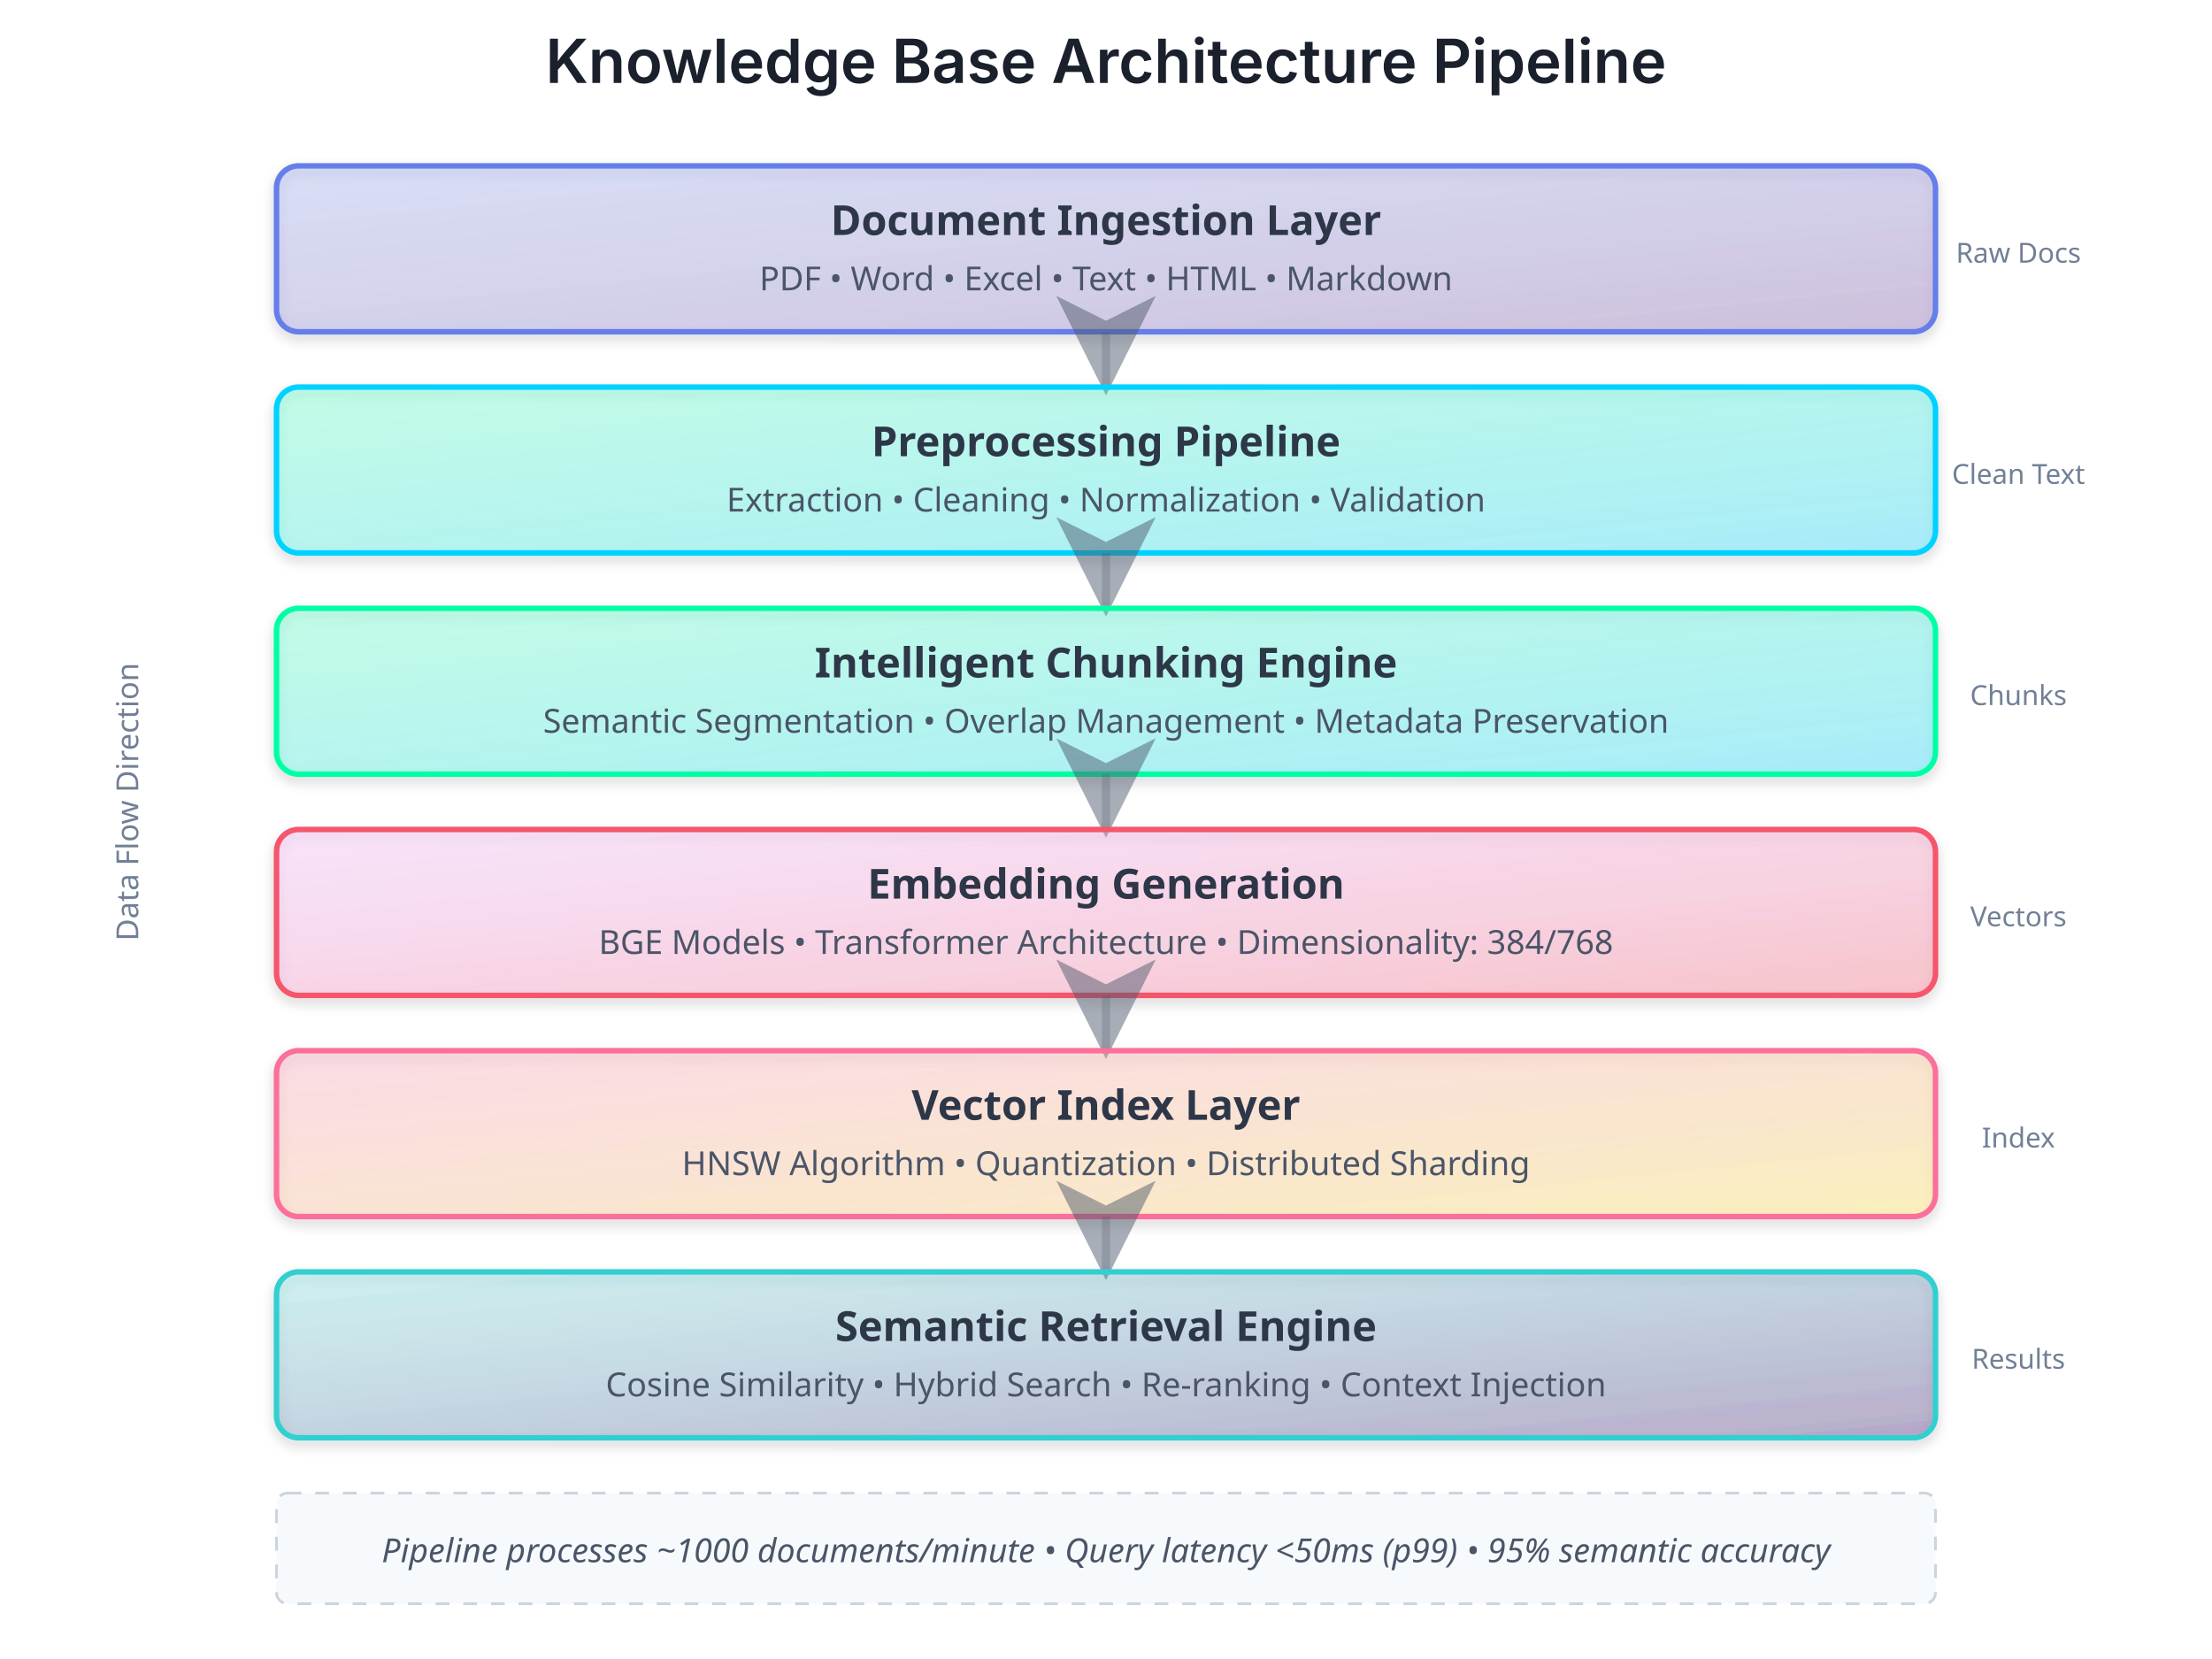
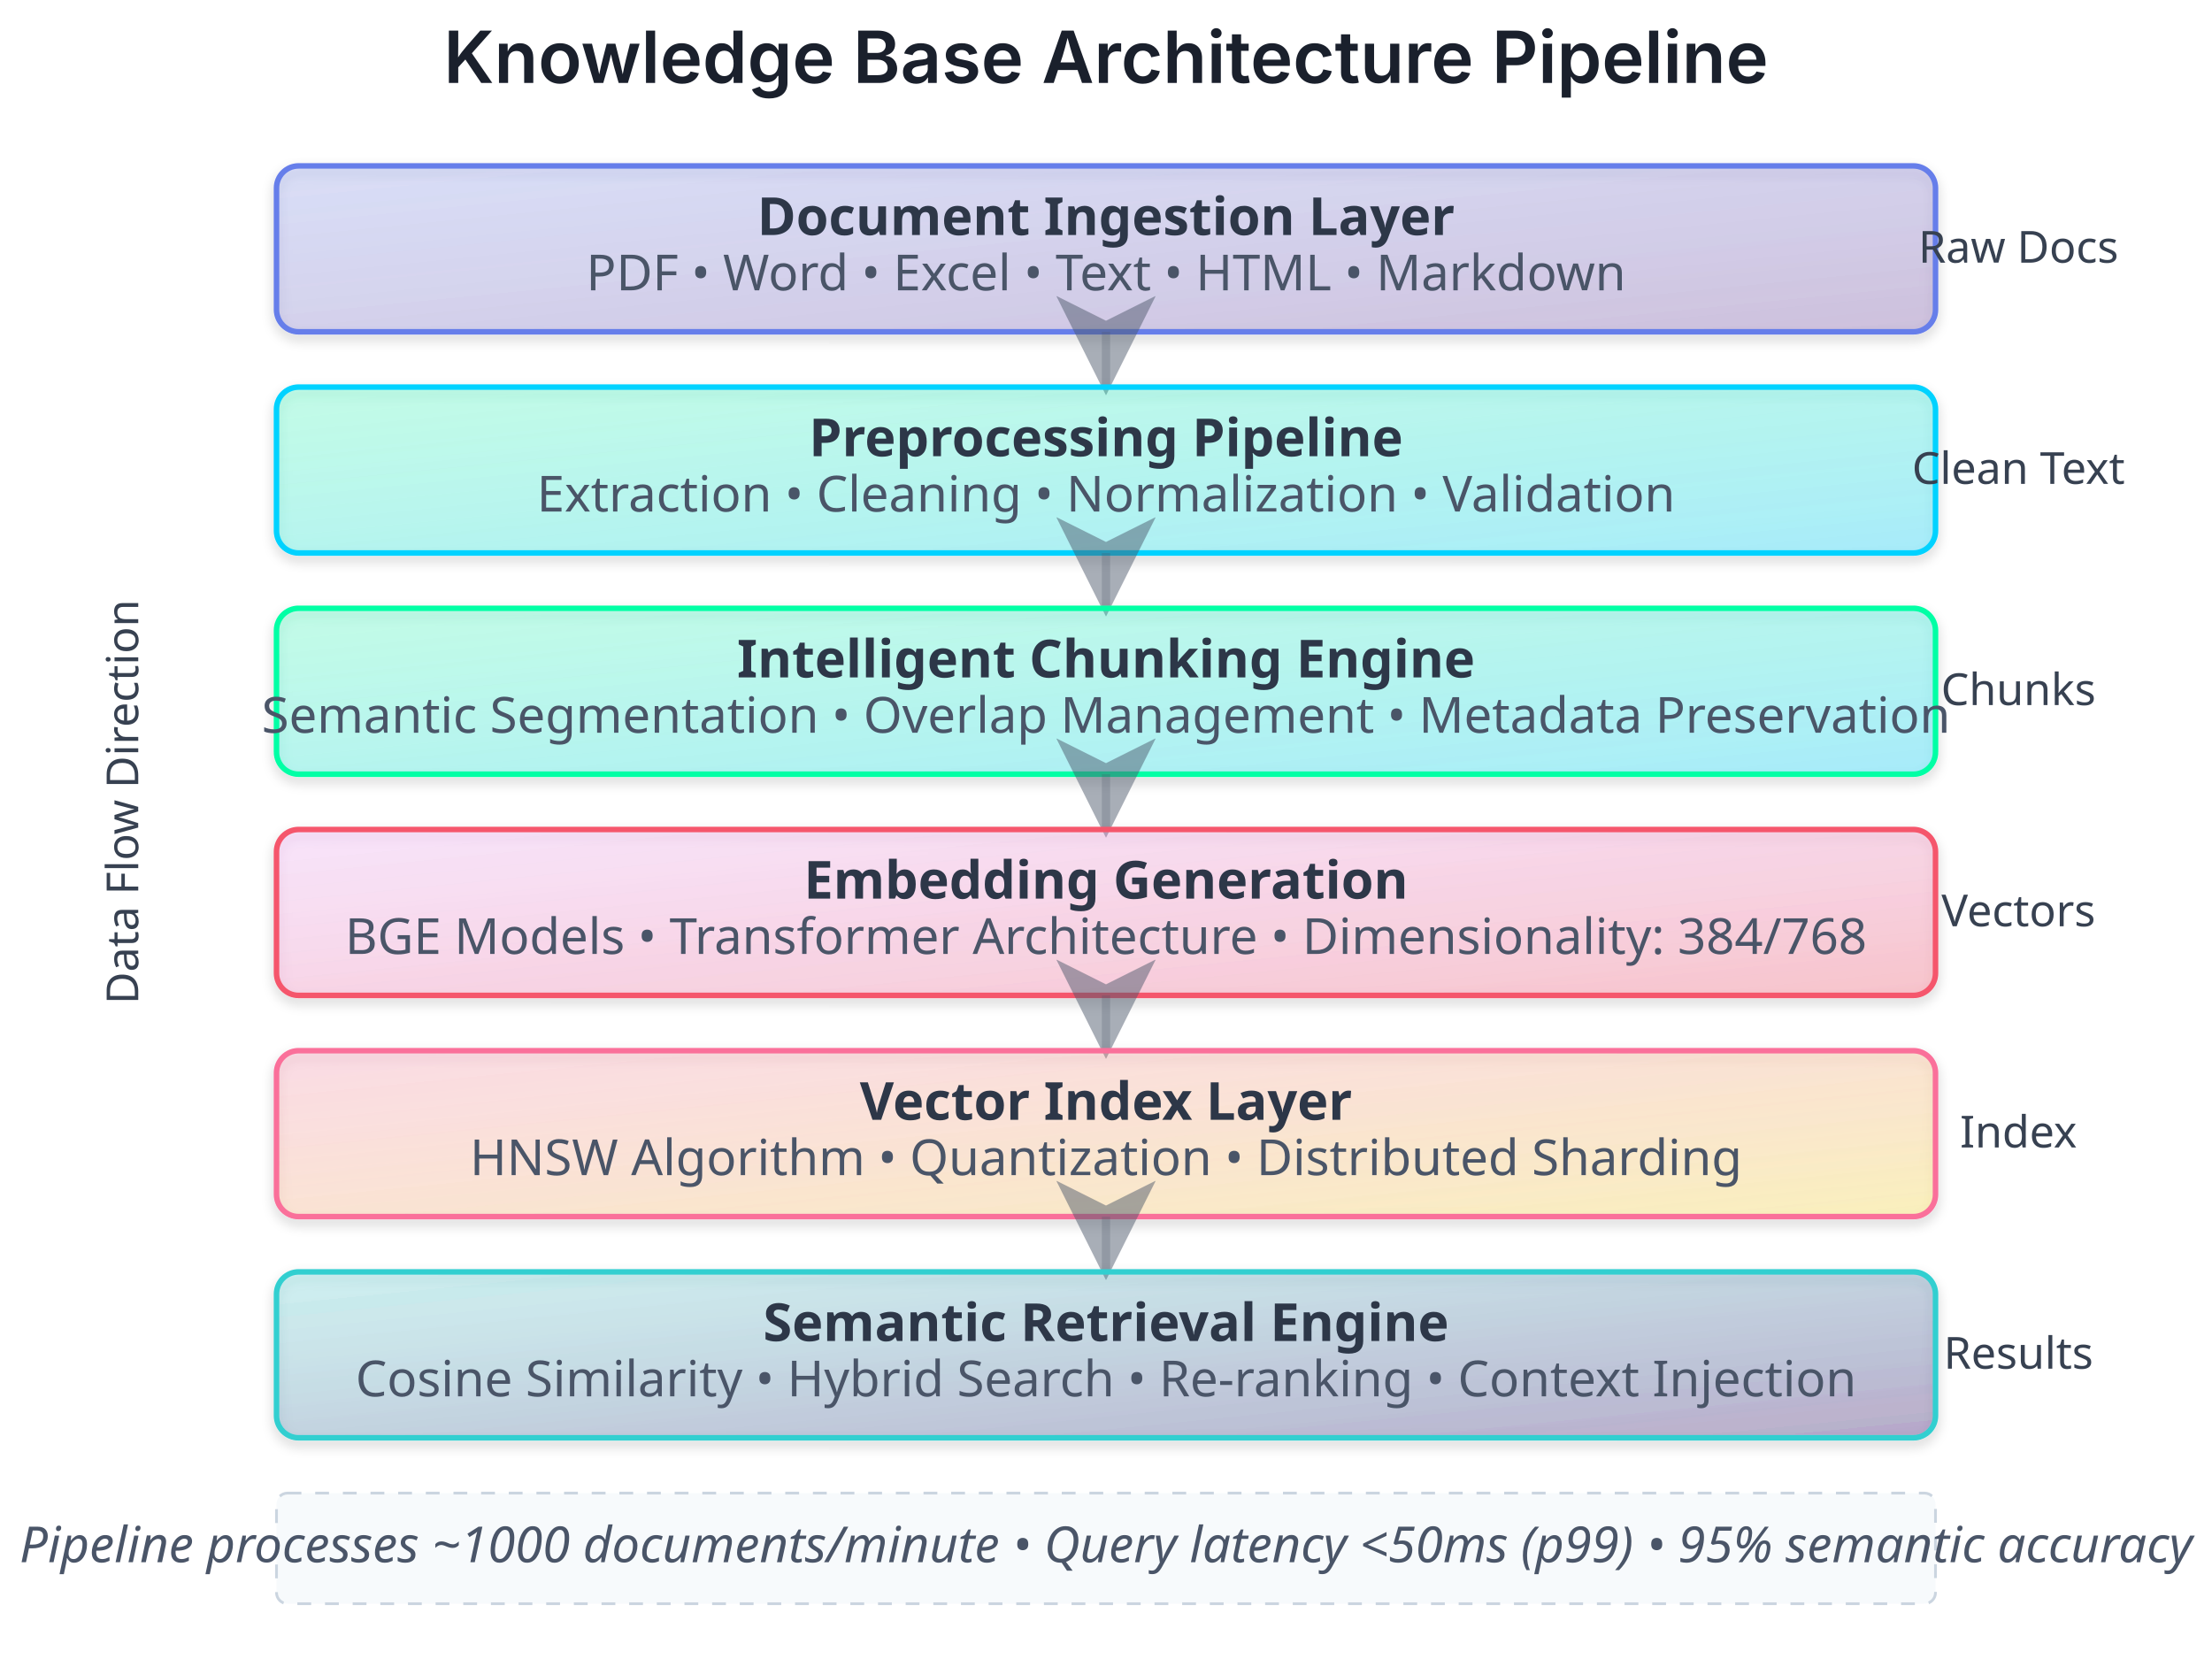
- <svg xmlns="http://www.w3.org/2000/svg" width="800" height="600" viewBox="0 0 800 600">
+ <svg xmlns="http://www.w3.org/2000/svg" width="800" height="600" viewBox="0 0 800 600" style="max-width: 100%; height: auto;">
  <defs>
    <linearGradient id="inputGrad" x1="0%" y1="0%" x2="100%" y2="100%">
      <stop offset="0%" style="stop-color:#667eea;stop-opacity:0.2" />
      <stop offset="100%" style="stop-color:#764ba2;stop-opacity:0.3" />
    </linearGradient>
    <linearGradient id="processGrad" x1="0%" y1="0%" x2="100%" y2="100%">
      <stop offset="0%" style="stop-color:#06ffa5;stop-opacity:0.2" />
      <stop offset="100%" style="stop-color:#00d2ff;stop-opacity:0.3" />
    </linearGradient>
    <linearGradient id="embedGrad" x1="0%" y1="0%" x2="100%" y2="100%">
      <stop offset="0%" style="stop-color:#f093fb;stop-opacity:0.2" />
      <stop offset="100%" style="stop-color:#f5576c;stop-opacity:0.3" />
    </linearGradient>
    <linearGradient id="indexGrad" x1="0%" y1="0%" x2="100%" y2="100%">
      <stop offset="0%" style="stop-color:#fa709a;stop-opacity:0.2" />
      <stop offset="100%" style="stop-color:#fee140;stop-opacity:0.3" />
    </linearGradient>
    <linearGradient id="retrievalGrad" x1="0%" y1="0%" x2="100%" y2="100%">
      <stop offset="0%" style="stop-color:#30cfd0;stop-opacity:0.2" />
      <stop offset="100%" style="stop-color:#330867;stop-opacity:0.3" />
    </linearGradient>
    <marker id="arrowhead" markerWidth="12" markerHeight="12" refX="11" refY="6" orient="auto">
      <path d="M 0 0 L 12 6 L 0 12 L 3 6 Z" fill="#4a5568" opacity="0.8" />
    </marker>
    <filter id="shadow" x="-50%" y="-50%" width="200%" height="200%">
      <feGaussianBlur in="SourceAlpha" stdDeviation="2" />
      <feOffset dx="0" dy="2" result="offsetblur" />
      <feComponentTransfer>
        <feFuncA type="linear" slope="0.2" />
      </feComponentTransfer>
      <feMerge>
        <feMergeNode />
        <feMergeNode in="SourceGraphic" />
      </feMerge>
    </filter>
  </defs>
  <rect x="0" y="0" width="800" height="600" fill="#ffffff" />
-   <text x="400" y="30" text-anchor="middle" font-family="system-ui, -apple-system, sans-serif" font-size="22" font-weight="600" fill="#1a202c">
+   <text x="400" y="30" text-anchor="middle" font-family="system-ui, -apple-system, sans-serif" font-size="26" font-weight="600" fill="#1a202c">
    Knowledge Base Architecture Pipeline
  </text>
  <rect x="100" y="60" width="600" height="60" fill="url(#inputGrad)" stroke="#667eea" stroke-width="2" rx="8" filter="url(#shadow)" />
-   <text x="400" y="85" text-anchor="middle" font-family="system-ui, sans-serif" font-size="15" font-weight="600" fill="#2d3748">
+   <text x="400" y="85" text-anchor="middle" font-family="system-ui, sans-serif" font-size="19" font-weight="600" fill="#2d3748">
    Document Ingestion Layer
  </text>
-   <text x="400" y="105" text-anchor="middle" font-family="system-ui, sans-serif" font-size="12" fill="#4a5568">
+   <text x="400" y="105" text-anchor="middle" font-family="system-ui, sans-serif" font-size="18" fill="#4a5568">
    PDF • Word • Excel • Text • HTML • Markdown
  </text>
  <path d="M 400 120 L 400 140" stroke="#4a5568" stroke-width="3" fill="none" marker-end="url(#arrowhead)" opacity="0.6" />
  <rect x="100" y="140" width="600" height="60" fill="url(#processGrad)" stroke="#00d2ff" stroke-width="2" rx="8" filter="url(#shadow)" />
-   <text x="400" y="165" text-anchor="middle" font-family="system-ui, sans-serif" font-size="15" font-weight="600" fill="#2d3748">
+   <text x="400" y="165" text-anchor="middle" font-family="system-ui, sans-serif" font-size="19" font-weight="600" fill="#2d3748">
    Preprocessing Pipeline
  </text>
-   <text x="400" y="185" text-anchor="middle" font-family="system-ui, sans-serif" font-size="12" fill="#4a5568">
+   <text x="400" y="185" text-anchor="middle" font-family="system-ui, sans-serif" font-size="18" fill="#4a5568">
    Extraction • Cleaning • Normalization • Validation
  </text>
  <path d="M 400 200 L 400 220" stroke="#4a5568" stroke-width="3" fill="none" marker-end="url(#arrowhead)" opacity="0.6" />
  <rect x="100" y="220" width="600" height="60" fill="url(#processGrad)" stroke="#06ffa5" stroke-width="2" rx="8" filter="url(#shadow)" />
-   <text x="400" y="245" text-anchor="middle" font-family="system-ui, sans-serif" font-size="15" font-weight="600" fill="#2d3748">
+   <text x="400" y="245" text-anchor="middle" font-family="system-ui, sans-serif" font-size="19" font-weight="600" fill="#2d3748">
    Intelligent Chunking Engine
  </text>
-   <text x="400" y="265" text-anchor="middle" font-family="system-ui, sans-serif" font-size="12" fill="#4a5568">
+   <text x="400" y="265" text-anchor="middle" font-family="system-ui, sans-serif" font-size="18" fill="#4a5568">
    Semantic Segmentation • Overlap Management • Metadata Preservation
  </text>
  <path d="M 400 280 L 400 300" stroke="#4a5568" stroke-width="3" fill="none" marker-end="url(#arrowhead)" opacity="0.6" />
  <rect x="100" y="300" width="600" height="60" fill="url(#embedGrad)" stroke="#f5576c" stroke-width="2" rx="8" filter="url(#shadow)" />
-   <text x="400" y="325" text-anchor="middle" font-family="system-ui, sans-serif" font-size="15" font-weight="600" fill="#2d3748">
+   <text x="400" y="325" text-anchor="middle" font-family="system-ui, sans-serif" font-size="19" font-weight="600" fill="#2d3748">
    Embedding Generation
  </text>
-   <text x="400" y="345" text-anchor="middle" font-family="system-ui, sans-serif" font-size="12" fill="#4a5568">
+   <text x="400" y="345" text-anchor="middle" font-family="system-ui, sans-serif" font-size="18" fill="#4a5568">
    BGE Models • Transformer Architecture • Dimensionality: 384/768
  </text>
  <path d="M 400 360 L 400 380" stroke="#4a5568" stroke-width="3" fill="none" marker-end="url(#arrowhead)" opacity="0.6" />
  <rect x="100" y="380" width="600" height="60" fill="url(#indexGrad)" stroke="#fa709a" stroke-width="2" rx="8" filter="url(#shadow)" />
-   <text x="400" y="405" text-anchor="middle" font-family="system-ui, sans-serif" font-size="15" font-weight="600" fill="#2d3748">
+   <text x="400" y="405" text-anchor="middle" font-family="system-ui, sans-serif" font-size="19" font-weight="600" fill="#2d3748">
    Vector Index Layer
  </text>
-   <text x="400" y="425" text-anchor="middle" font-family="system-ui, sans-serif" font-size="12" fill="#4a5568">
+   <text x="400" y="425" text-anchor="middle" font-family="system-ui, sans-serif" font-size="18" fill="#4a5568">
    HNSW Algorithm • Quantization • Distributed Sharding
  </text>
  <path d="M 400 440 L 400 460" stroke="#4a5568" stroke-width="3" fill="none" marker-end="url(#arrowhead)" opacity="0.6" />
  <rect x="100" y="460" width="600" height="60" fill="url(#retrievalGrad)" stroke="#30cfd0" stroke-width="2" rx="8" filter="url(#shadow)" />
-   <text x="400" y="485" text-anchor="middle" font-family="system-ui, sans-serif" font-size="15" font-weight="600" fill="#2d3748">
+   <text x="400" y="485" text-anchor="middle" font-family="system-ui, sans-serif" font-size="19" font-weight="600" fill="#2d3748">
    Semantic Retrieval Engine
  </text>
-   <text x="400" y="505" text-anchor="middle" font-family="system-ui, sans-serif" font-size="12" fill="#4a5568">
+   <text x="400" y="505" text-anchor="middle" font-family="system-ui, sans-serif" font-size="18" fill="#4a5568">
    Cosine Similarity • Hybrid Search • Re-ranking • Context Injection
  </text>
  <g transform="translate(50, 290)">
-     <text x="0" y="0" text-anchor="middle" font-family="system-ui, sans-serif" font-size="11" fill="#718096" transform="rotate(-90)">
+     <text x="0" y="0" text-anchor="middle" font-family="system-ui, sans-serif" font-size="16" fill="#374151" transform="rotate(-90)">
      Data Flow Direction
    </text>
  </g>
-   <text x="730" y="95" text-anchor="middle" font-family="system-ui, sans-serif" font-size="10" fill="#718096">Raw Docs</text>
-   <text x="730" y="175" text-anchor="middle" font-family="system-ui, sans-serif" font-size="10" fill="#718096">Clean Text</text>
-   <text x="730" y="255" text-anchor="middle" font-family="system-ui, sans-serif" font-size="10" fill="#718096">Chunks</text>
-   <text x="730" y="335" text-anchor="middle" font-family="system-ui, sans-serif" font-size="10" fill="#718096">Vectors</text>
-   <text x="730" y="415" text-anchor="middle" font-family="system-ui, sans-serif" font-size="10" fill="#718096">Index</text>
-   <text x="730" y="495" text-anchor="middle" font-family="system-ui, sans-serif" font-size="10" fill="#718096">Results</text>
+   <text x="730" y="95" text-anchor="middle" font-family="system-ui, sans-serif" font-size="16" fill="#374151">Raw Docs</text>
+   <text x="730" y="175" text-anchor="middle" font-family="system-ui, sans-serif" font-size="16" fill="#374151">Clean Text</text>
+   <text x="730" y="255" text-anchor="middle" font-family="system-ui, sans-serif" font-size="16" fill="#374151">Chunks</text>
+   <text x="730" y="335" text-anchor="middle" font-family="system-ui, sans-serif" font-size="16" fill="#374151">Vectors</text>
+   <text x="730" y="415" text-anchor="middle" font-family="system-ui, sans-serif" font-size="16" fill="#374151">Index</text>
+   <text x="730" y="495" text-anchor="middle" font-family="system-ui, sans-serif" font-size="16" fill="#374151">Results</text>
  <rect x="100" y="540" width="600" height="40" fill="#f7fafc" stroke="#cbd5e0" stroke-width="1" stroke-dasharray="5,5" rx="4" />
-   <text x="400" y="565" text-anchor="middle" font-family="system-ui, sans-serif" font-size="12" fill="#4a5568" font-style="italic">
+   <text x="400" y="565" text-anchor="middle" font-family="system-ui, sans-serif" font-size="18" fill="#4a5568" font-style="italic">
    Pipeline processes ~1000 documents/minute • Query latency &lt;50ms (p99) • 95% semantic accuracy
  </text>
</svg>
